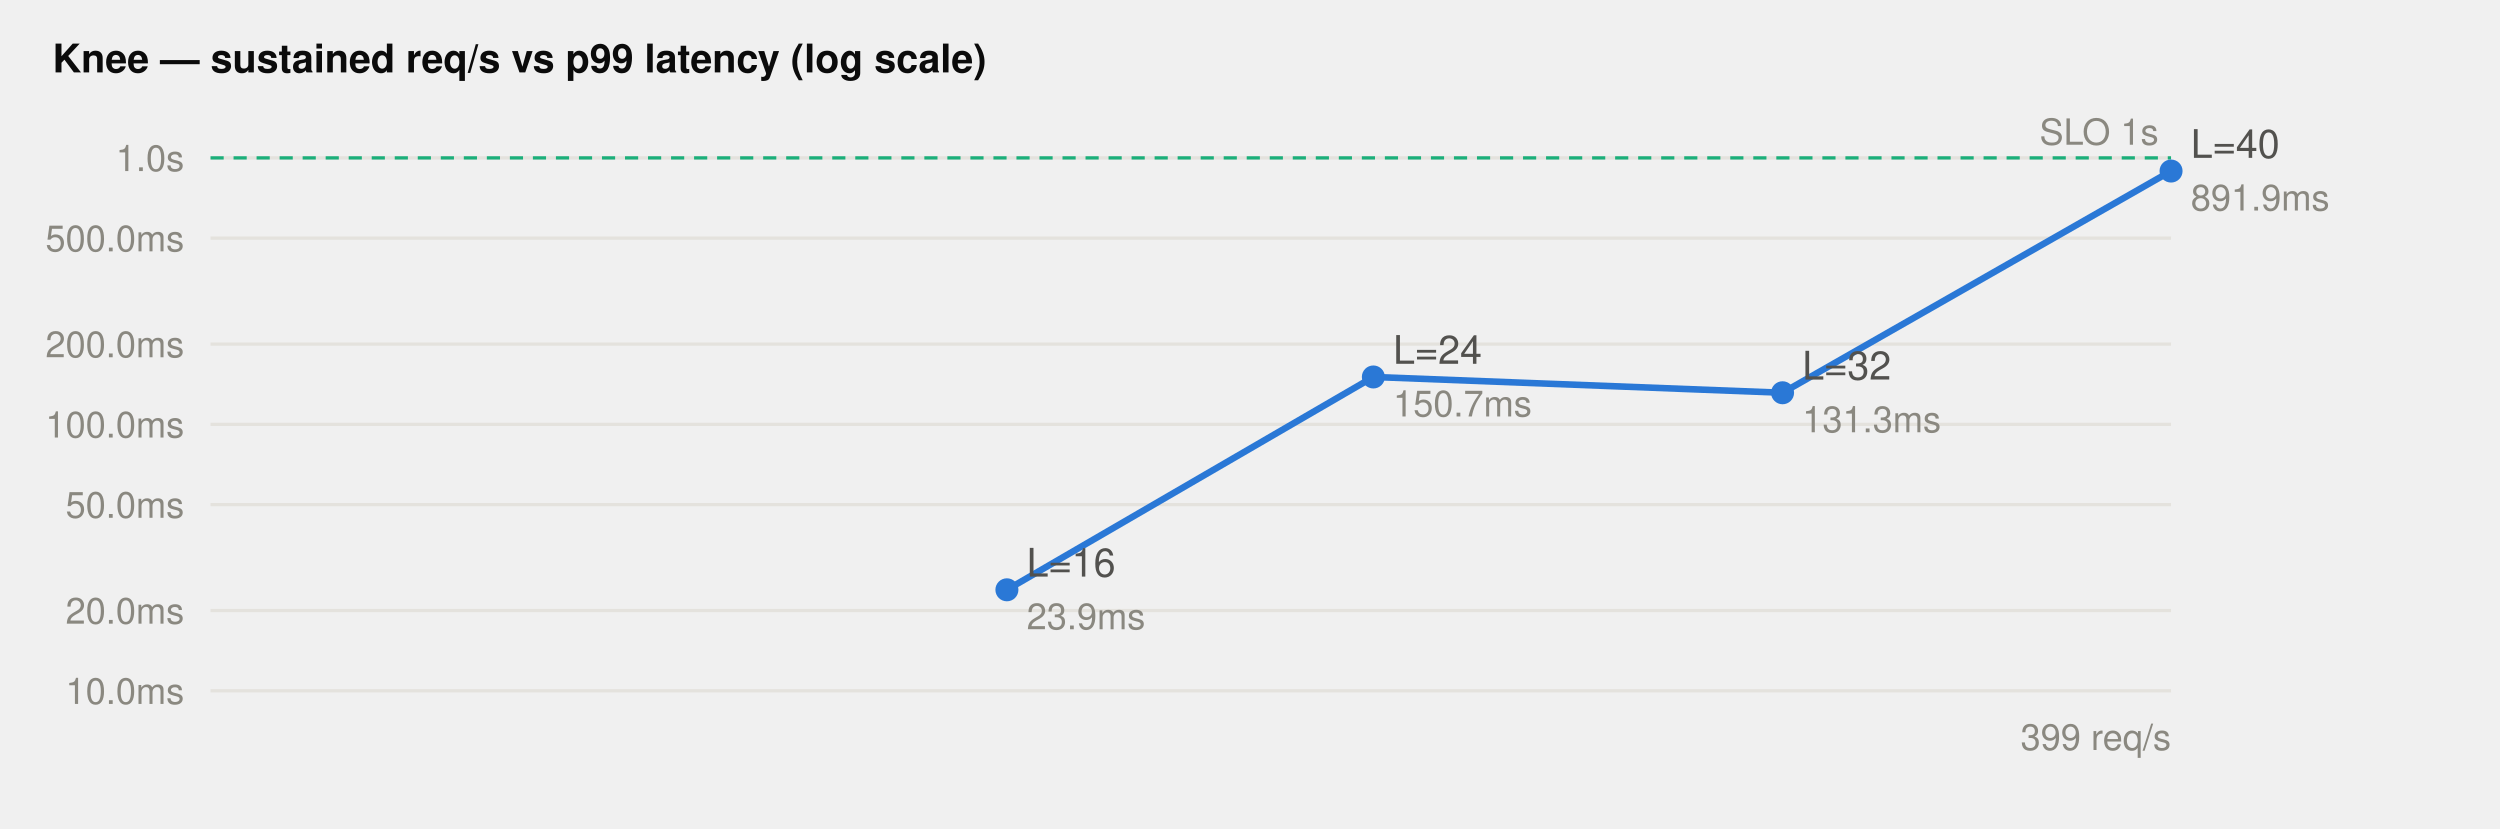
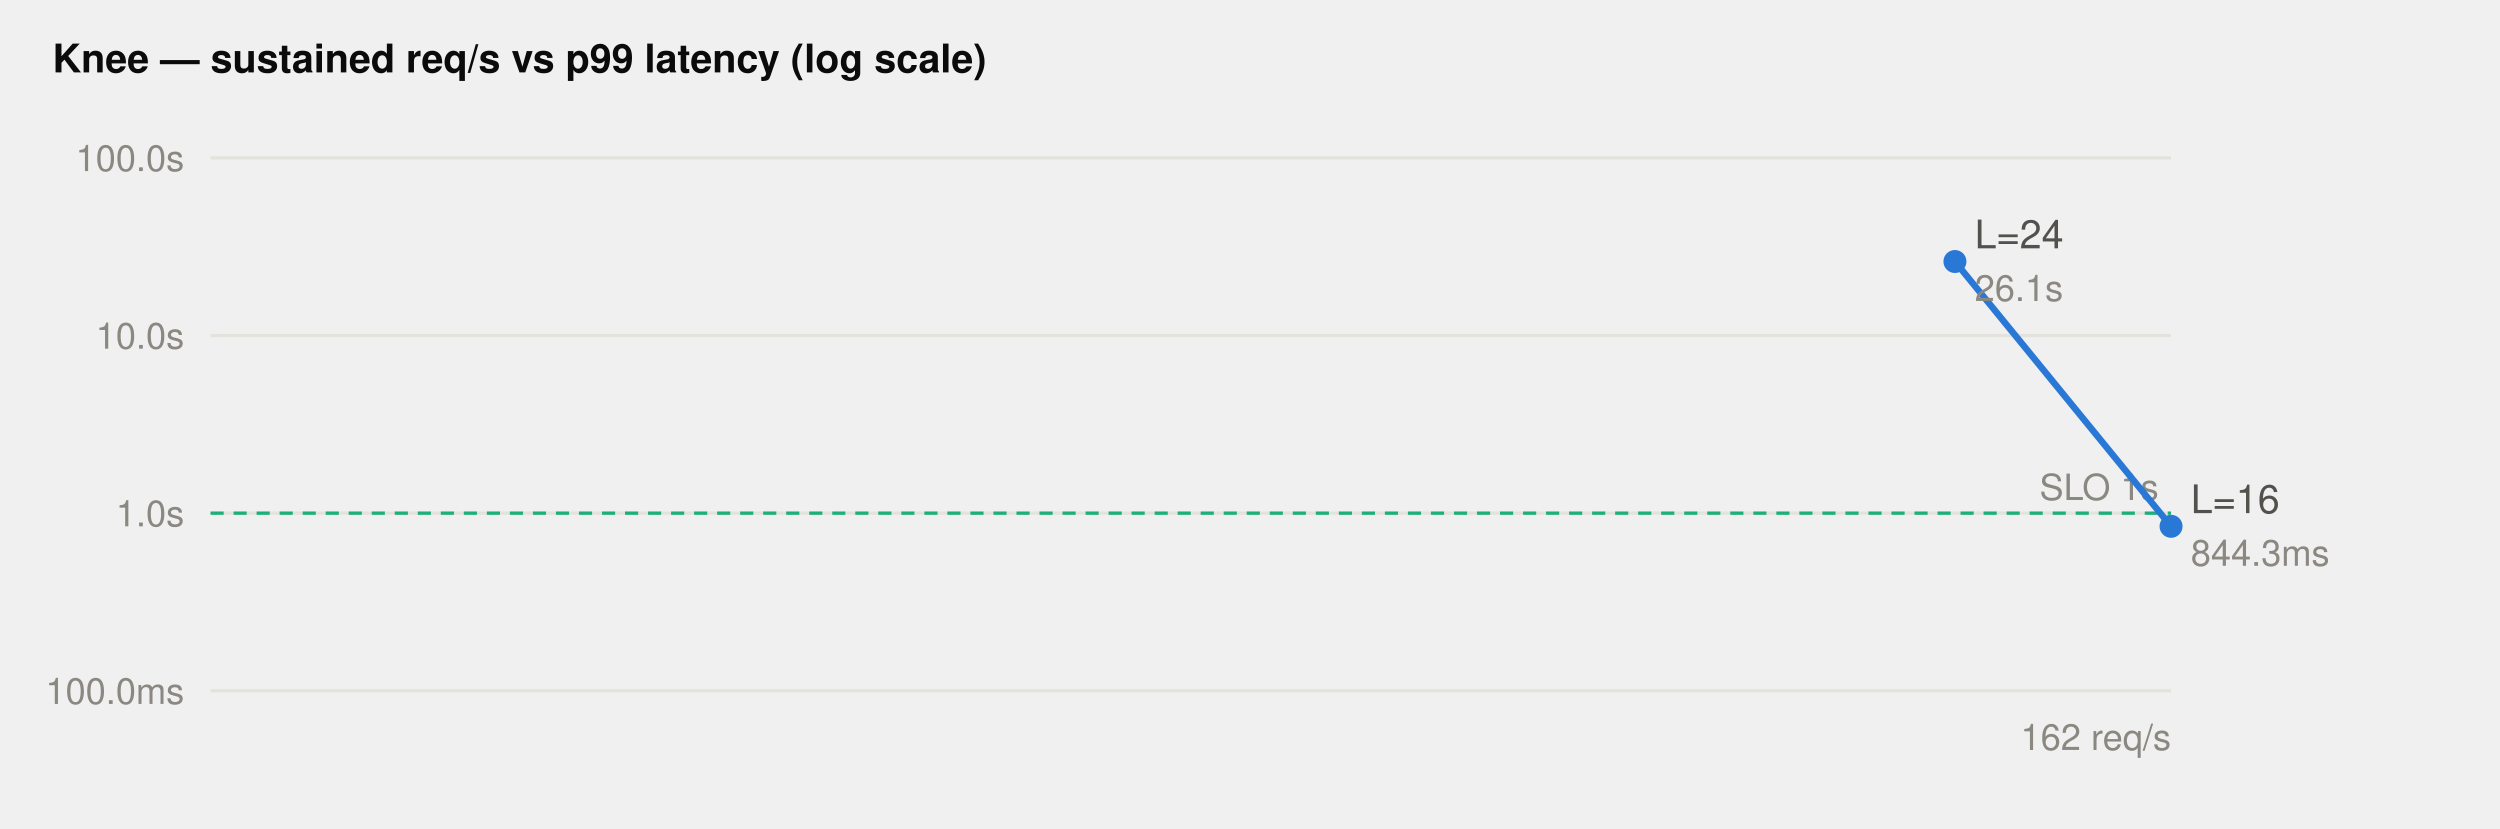
<svg xmlns="http://www.w3.org/2000/svg" viewBox="0 0 760 252" role="img" aria-label="Knee/saturation curve — sustained req/s vs p99 latency">
  <style>
text { fill: #52514e; font: 12px -apple-system, 'Segoe UI', Helvetica, Arial, sans-serif; }
.title { fill: #0b0b0b; font-weight: 600; }
.muted { fill: #8a8880; font-size: 11px; }
.grid { stroke: #e4e2dd; stroke-width: 1; }
.s1 { fill: #2a78d6; } .s1s { stroke: #2a78d6; }
.s2 { fill: #1baf7a; } .s2s { stroke: #1baf7a; }
@media (prefers-color-scheme: dark) {
text { fill: #c3c2b7; }
.title { fill: #ffffff; }
.muted { fill: #8f8e85; }
.grid { stroke: #3a3a38; }
.s1 { fill: #3987e5; } .s1s { stroke: #3987e5; }
.s2 { fill: #199e70; } .s2s { stroke: #199e70; }
}
</style>
  <text x="16" y="22" class="title">Knee — sustained req/s vs p99 latency (log scale)</text>
  <line class="grid" x1="64" y1="210.0" x2="660" y2="210.0" />
-   <text class="muted" x="56.0" y="214.0" text-anchor="end">10.0ms</text>
-   <line class="grid" x1="64" y1="185.6" x2="660" y2="185.6" />
-   <text class="muted" x="56.0" y="189.6" text-anchor="end">20.0ms</text>
-   <line class="grid" x1="64" y1="153.4" x2="660" y2="153.4" />
-   <text class="muted" x="56.0" y="157.4" text-anchor="end">50.0ms</text>
-   <line class="grid" x1="64" y1="129.0" x2="660" y2="129.0" />
-   <text class="muted" x="56.0" y="133.0" text-anchor="end">100.0ms</text>
-   <line class="grid" x1="64" y1="104.6" x2="660" y2="104.6" />
-   <text class="muted" x="56.0" y="108.6" text-anchor="end">200.0ms</text>
-   <line class="grid" x1="64" y1="72.4" x2="660" y2="72.4" />
-   <text class="muted" x="56.0" y="76.4" text-anchor="end">500.0ms</text>
+   <text class="muted" x="56.0" y="214.0" text-anchor="end">100.0ms</text>
+   <line class="grid" x1="64" y1="156.0" x2="660" y2="156.0" />
+   <text class="muted" x="56.0" y="160.0" text-anchor="end">1.0s</text>
+   <line class="grid" x1="64" y1="102.0" x2="660" y2="102.0" />
+   <text class="muted" x="56.0" y="106.0" text-anchor="end">10.0s</text>
  <line class="grid" x1="64" y1="48.0" x2="660" y2="48.0" />
-   <text class="muted" x="56.0" y="52.0" text-anchor="end">1.0s</text>
-   <line class="s2s" x1="64" y1="48.0" x2="660" y2="48.0" stroke-dasharray="4 3" />
-   <text class="muted" x="620.0" y="44.0">SLO 1s</text>
-   <text class="muted" x="660" y="228.0" text-anchor="end">399 req/s</text>
-   <polyline class="s1s" fill="none" stroke-width="2" points="306.1,179.3 417.5,114.6 541.9,119.4 660.0,52.0" />
-   <circle class="s1" cx="306.1" cy="179.3" r="3.5" />
-   <text x="312.1" y="175.3">L=16</text>
-   <text class="muted" x="312.1" y="191.3">23.9ms</text>
-   <circle class="s1" cx="417.5" cy="114.6" r="3.5" />
-   <text x="423.5" y="110.6">L=24</text>
-   <text class="muted" x="423.5" y="126.6">150.7ms</text>
-   <circle class="s1" cx="541.9" cy="119.4" r="3.5" />
-   <text x="547.9" y="115.4">L=32</text>
-   <text class="muted" x="547.9" y="131.4">131.3ms</text>
-   <circle class="s1" cx="660.0" cy="52.0" r="3.5" />
-   <text x="666.0" y="48.0">L=40</text>
-   <text class="muted" x="666.0" y="64.0">891.9ms</text>
+   <text class="muted" x="56.0" y="52.0" text-anchor="end">100.0s</text>
+   <line class="s2s" x1="64" y1="156.0" x2="660" y2="156.0" stroke-dasharray="4 3" />
+   <text class="muted" x="620.0" y="152.0">SLO 1s</text>
+   <text class="muted" x="660" y="228.0" text-anchor="end">162 req/s</text>
+   <polyline class="s1s" fill="none" stroke-width="2" points="660.0,160.0 594.3,79.5" />
+   <circle class="s1" cx="660.0" cy="160.0" r="3.5" />
+   <text x="666.0" y="156.0">L=16</text>
+   <text class="muted" x="666.0" y="172.0">844.3ms</text>
+   <circle class="s1" cx="594.3" cy="79.5" r="3.5" />
+   <text x="600.3" y="75.5">L=24</text>
+   <text class="muted" x="600.3" y="91.5">26.1s</text>
</svg>
